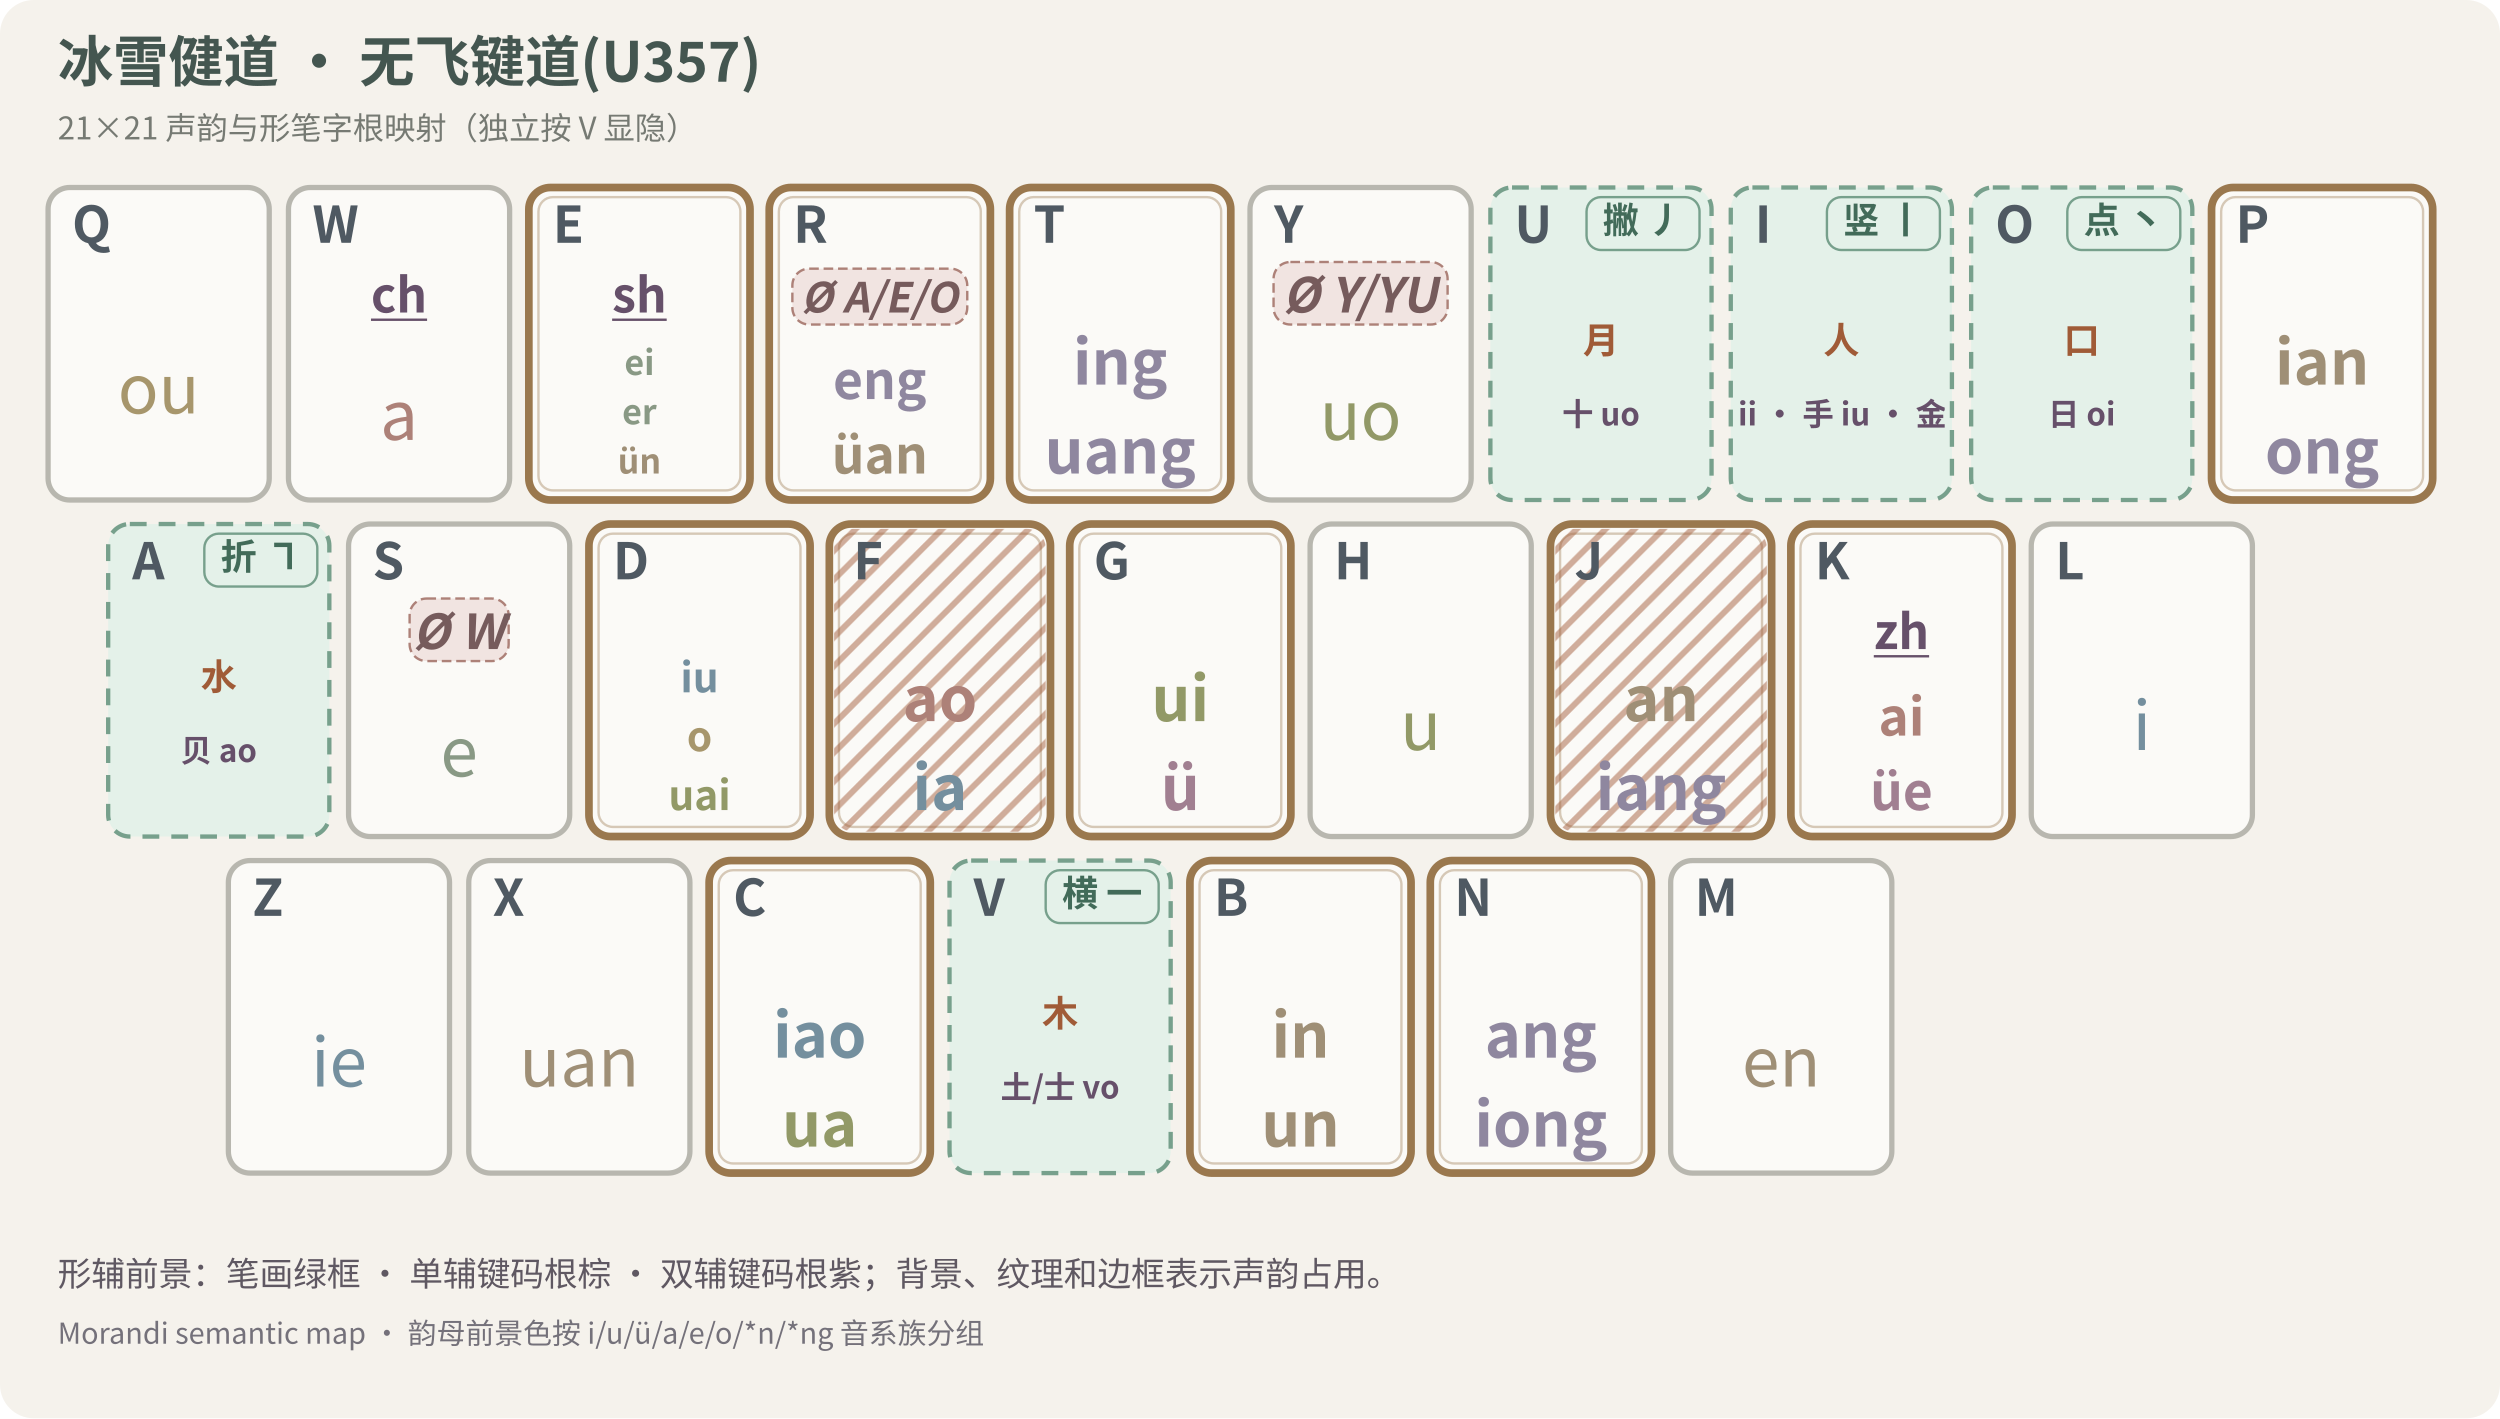
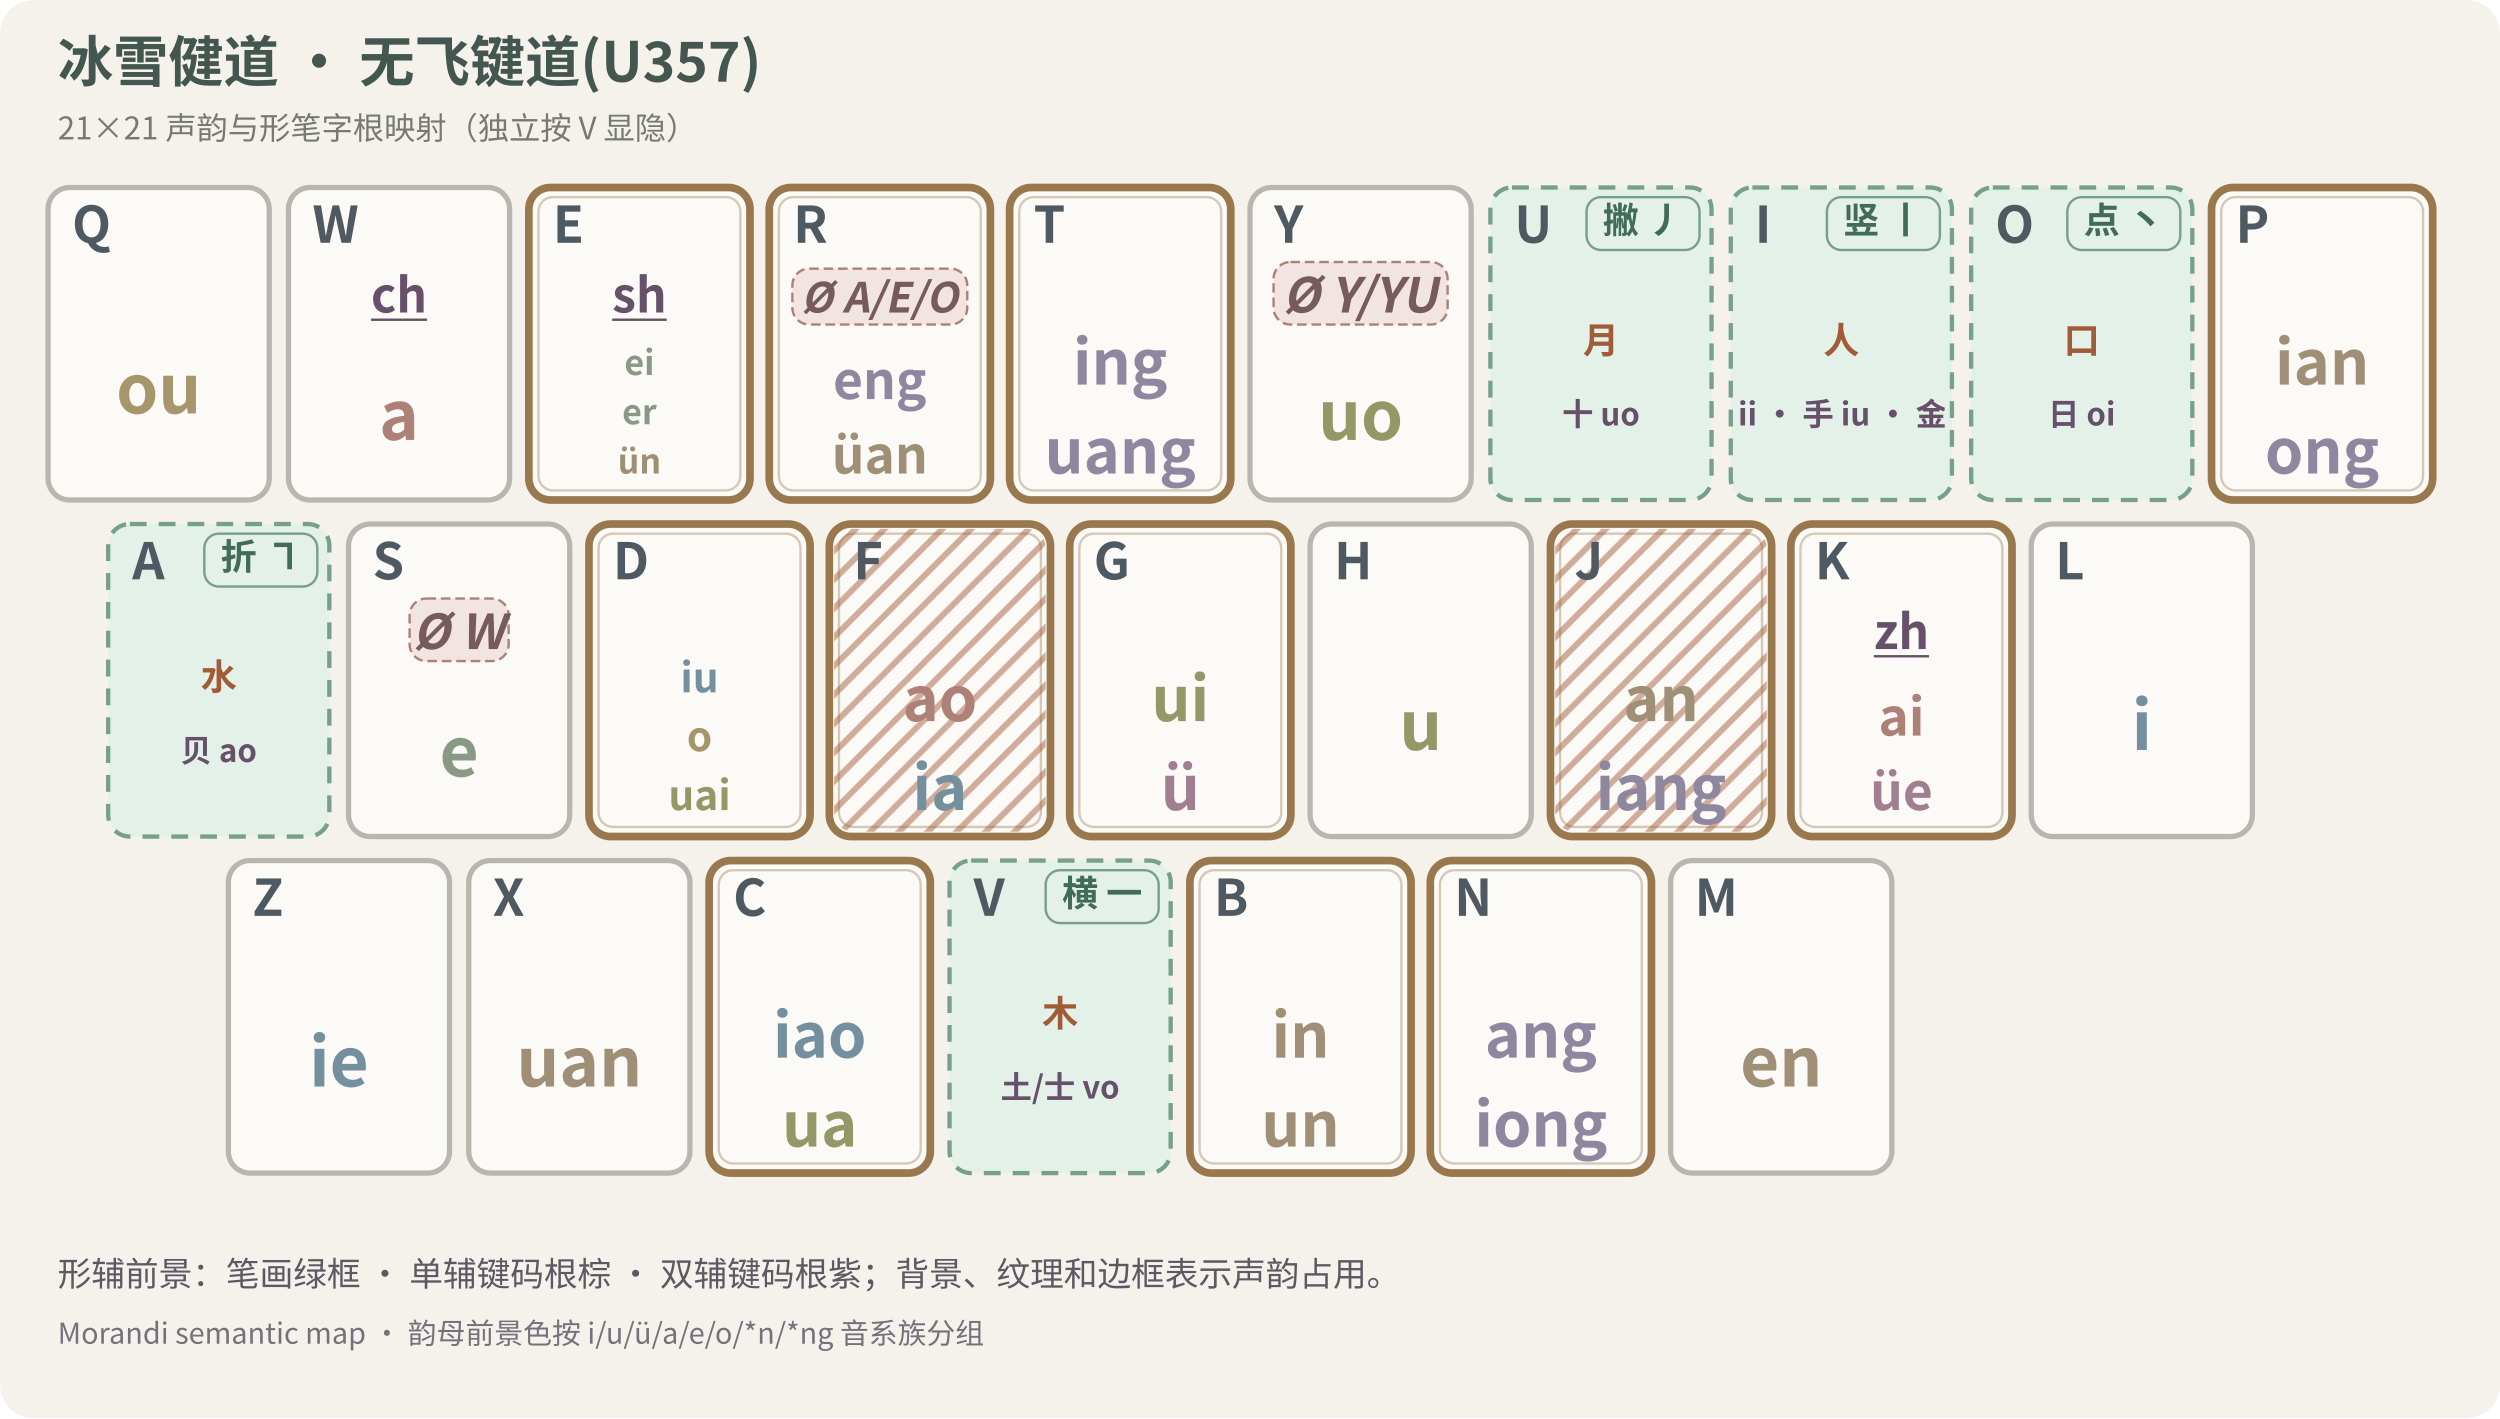
<svg xmlns="http://www.w3.org/2000/svg" class="keysvg nf4-keysvg" viewBox="0 0 1040 590" role="img" aria-labelledby="title desc">
  <defs>
    <pattern id="nf4-both" width="12" height="12" patternUnits="userSpaceOnUse">
      <rect width="12" height="12" fill="#fbfaf7" />
    </pattern>
    <pattern id="nf4-ionly" width="9" height="9" patternUnits="userSpaceOnUse">
      <rect width="9" height="9" fill="#e3eef4" />
      <path d="M2 0V9M7 0V9" stroke="#7399ad" stroke-opacity=".18" />
    </pattern>
    <pattern id="nf4-ronly" width="10" height="10" patternUnits="userSpaceOnUse">
      <rect width="10" height="10" fill="#f6ebd6" />
      <circle cx="3" cy="3" r="1.15" fill="#b39253" fill-opacity=".3" />
    </pattern>
    <pattern id="nf4-none" width="10" height="10" patternUnits="userSpaceOnUse">
      <rect width="10" height="10" fill="#eeece8" />
      <path d="M0 10L10 0" stroke="#aaa6a4" stroke-opacity=".14" />
    </pattern>
    <pattern id="nf4-multi" width="9" height="9" patternUnits="userSpaceOnUse">
      <rect width="9" height="9" fill="#f8efe2" />
      <path d="M-2 2L2-2M0 9L9 0M7 11L11 7" stroke="#9a784e" stroke-width="1.6" stroke-opacity=".27" />
    </pattern>
    <pattern id="nf4-anchor" width="12" height="12" patternUnits="userSpaceOnUse">
      <path d="M-3 3L3-3M0 12L12 0M9 15L15 9" stroke="#a05b37" stroke-width="2.5" stroke-opacity=".48" />
    </pattern>
  </defs>
  <rect width="1040" height="590" rx="14" fill="#f5f2ec" />
  <text x="24" y="34" font-family="Microsoft YaHei UI, Noto Sans CJK SC, sans-serif" font-size="23" fill="#445650" text-anchor="start" font-weight="760">冰雪健道 · 无飞键道(U357)</text>
  <text x="24" y="58" font-family="Microsoft YaHei UI, Noto Sans CJK SC, sans-serif" font-size="13" fill="#767a73" text-anchor="start" font-weight="500">21×21 声韵与形笔字根映射（独立按 V 显隐）</text>
  <g data-key="Q" data-role="sound">
    <clipPath id="snow_jiandao-clip-0-0">
      <rect x="23" y="81" width="86" height="124" rx="7" />
    </clipPath>
    <rect x="20" y="78" width="92" height="130" rx="9" fill="#fbfaf7" stroke="#b8b7af" stroke-width="2.2" />
    <g clip-path="url(#snow_jiandao-clip-0-0)">
      <text x="30" y="101" font-family="Microsoft YaHei UI, Noto Sans CJK SC, sans-serif" font-size="21" fill="#4f5962" text-anchor="start" font-weight="800" data-key-label="true">Q</text>
-       <text x="66" y="172" font-family="Microsoft YaHei UI, Noto Sans CJK SC, sans-serif" font-size="28" fill="#a7966c" text-anchor="middle" font-weight="540" data-final="ou">ou</text>
+       <text x="66" y="172" font-family="Microsoft YaHei UI, Noto Sans CJK SC, sans-serif" font-size="28" fill="#a7966c" text-anchor="middle" font-weight="600" data-final="ou">ou</text>
    </g>
  </g>
  <g data-key="W" data-role="sound">
    <clipPath id="snow_jiandao-clip-0-1">
      <rect x="123" y="81" width="86" height="124" rx="7" />
    </clipPath>
    <rect x="120" y="78" width="92" height="130" rx="9" fill="#fbfaf7" stroke="#b8b7af" stroke-width="2.2" />
    <g clip-path="url(#snow_jiandao-clip-0-1)">
      <text x="130" y="101" font-family="Microsoft YaHei UI, Noto Sans CJK SC, sans-serif" font-size="21" fill="#4f5962" text-anchor="start" font-weight="800" data-key-label="true">W</text>
      <text x="166" y="130" text-anchor="middle" font-family="Microsoft YaHei UI, Noto Sans CJK SC, sans-serif" font-size="20" font-weight="700" text-decoration="underline" fill="#66506a">ch</text>
-       <text x="166" y="183" font-family="Microsoft YaHei UI, Noto Sans CJK SC, sans-serif" font-size="28" fill="#ad8178" text-anchor="middle" font-weight="540" data-final="a">a</text>
+       <text x="166" y="183" font-family="Microsoft YaHei UI, Noto Sans CJK SC, sans-serif" font-size="28" fill="#ad8178" text-anchor="middle" font-weight="600" data-final="a">a</text>
    </g>
  </g>
  <g data-key="E" data-role="sound" data-multi="true">
    <clipPath id="snow_jiandao-clip-0-2">
      <rect x="223" y="81" width="86" height="124" rx="7" />
    </clipPath>
    <rect x="220" y="78" width="92" height="130" rx="9" fill="#fbfaf7" stroke="#9a784e" stroke-width="3.2" />
    <rect x="224" y="82" width="84" height="122" rx="6" fill="none" stroke="#9a784e" stroke-opacity=".38" />
    <g clip-path="url(#snow_jiandao-clip-0-2)">
      <text x="230" y="101" font-family="Microsoft YaHei UI, Noto Sans CJK SC, sans-serif" font-size="21" fill="#4f5962" text-anchor="start" font-weight="800" data-key-label="true">E</text>
      <text x="266" y="130" text-anchor="middle" font-family="Microsoft YaHei UI, Noto Sans CJK SC, sans-serif" font-size="20" font-weight="700" text-decoration="underline" fill="#66506a">sh</text>
-       <text x="266" y="156" font-family="Microsoft YaHei UI, Noto Sans CJK SC, sans-serif" font-size="14.145" fill="#899985" text-anchor="middle" font-weight="650" data-final="ei">ei</text>
-       <text x="266" y="176.5" font-family="Microsoft YaHei UI, Noto Sans CJK SC, sans-serif" font-size="14.145" fill="#899985" text-anchor="middle" font-weight="650" data-final="er">er</text>
-       <text x="266" y="197" font-family="Microsoft YaHei UI, Noto Sans CJK SC, sans-serif" font-size="14.145" fill="#9f8f76" text-anchor="middle" font-weight="650" data-final="vn">ün</text>
+       <text x="266" y="156" font-family="Microsoft YaHei UI, Noto Sans CJK SC, sans-serif" font-size="14.145" fill="#899985" text-anchor="middle" font-weight="750" data-final="ei">ei</text>
+       <text x="266" y="176.5" font-family="Microsoft YaHei UI, Noto Sans CJK SC, sans-serif" font-size="14.145" fill="#899985" text-anchor="middle" font-weight="750" data-final="er">er</text>
+       <text x="266" y="197" font-family="Microsoft YaHei UI, Noto Sans CJK SC, sans-serif" font-size="14.145" fill="#9f8f76" text-anchor="middle" font-weight="750" data-final="vn">ün</text>
    </g>
  </g>
  <g data-key="R" data-role="sound" data-multi="true">
    <clipPath id="snow_jiandao-clip-0-3">
      <rect x="323" y="81" width="86" height="124" rx="7" />
    </clipPath>
    <rect x="320" y="78" width="92" height="130" rx="9" fill="#fbfaf7" stroke="#9a784e" stroke-width="3.2" />
    <rect x="324" y="82" width="84" height="122" rx="6" fill="none" stroke="#9a784e" stroke-opacity=".38" />
    <g clip-path="url(#snow_jiandao-clip-0-3)">
      <text x="330" y="101" font-family="Microsoft YaHei UI, Noto Sans CJK SC, sans-serif" font-size="21" fill="#4f5962" text-anchor="start" font-weight="800" data-key-label="true">R</text>
      <rect x="329.621" y="111.759" width="72.759" height="23.241" rx="7" fill="#f1e4e1" stroke="#ad8178" stroke-dasharray="4 2" />
      <text x="366" y="130" text-anchor="middle" font-family="Microsoft YaHei UI, Noto Sans CJK SC, sans-serif" font-size="17.241" font-weight="700" font-style="italic" fill="#765b5c">Ø A/E/O</text>
-       <text x="366" y="166" font-family="Microsoft YaHei UI, Noto Sans CJK SC, sans-serif" font-size="21.39" fill="#8f879f" text-anchor="middle" font-weight="650" data-final="eng">eng</text>
-       <text x="366" y="197" font-family="Microsoft YaHei UI, Noto Sans CJK SC, sans-serif" font-size="21.39" fill="#9f8f76" text-anchor="middle" font-weight="650" data-final="van">üan</text>
+       <text x="366" y="166" font-family="Microsoft YaHei UI, Noto Sans CJK SC, sans-serif" font-size="21.39" fill="#8f879f" text-anchor="middle" font-weight="700" data-final="eng">eng</text>
+       <text x="366" y="197" font-family="Microsoft YaHei UI, Noto Sans CJK SC, sans-serif" font-size="21.39" fill="#9f8f76" text-anchor="middle" font-weight="700" data-final="van">üan</text>
    </g>
  </g>
  <g data-key="T" data-role="sound" data-multi="true">
    <clipPath id="snow_jiandao-clip-0-4">
      <rect x="423" y="81" width="86" height="124" rx="7" />
    </clipPath>
    <rect x="420" y="78" width="92" height="130" rx="9" fill="#fbfaf7" stroke="#9a784e" stroke-width="3.2" />
    <rect x="424" y="82" width="84" height="122" rx="6" fill="none" stroke="#9a784e" stroke-opacity=".38" />
    <g clip-path="url(#snow_jiandao-clip-0-4)">
      <text x="430" y="101" font-family="Microsoft YaHei UI, Noto Sans CJK SC, sans-serif" font-size="21" fill="#4f5962" text-anchor="start" font-weight="800" data-key-label="true">T</text>
-       <text x="466" y="160" font-family="Microsoft YaHei UI, Noto Sans CJK SC, sans-serif" font-size="25.53" fill="#8f879f" text-anchor="middle" font-weight="650" data-final="ing">ing</text>
-       <text x="466" y="197" font-family="Microsoft YaHei UI, Noto Sans CJK SC, sans-serif" font-size="25.53" fill="#8f879f" text-anchor="middle" font-weight="650" data-final="uang">uang</text>
+       <text x="466" y="160" font-family="Microsoft YaHei UI, Noto Sans CJK SC, sans-serif" font-size="25.53" fill="#8f879f" text-anchor="middle" font-weight="700" data-final="ing">ing</text>
+       <text x="466" y="197" font-family="Microsoft YaHei UI, Noto Sans CJK SC, sans-serif" font-size="25.53" fill="#8f879f" text-anchor="middle" font-weight="700" data-final="uang">uang</text>
    </g>
  </g>
  <g data-key="Y" data-role="sound">
    <clipPath id="snow_jiandao-clip-0-5">
      <rect x="523" y="81" width="86" height="124" rx="7" />
    </clipPath>
    <rect x="520" y="78" width="92" height="130" rx="9" fill="#fbfaf7" stroke="#b8b7af" stroke-width="2.2" />
    <g clip-path="url(#snow_jiandao-clip-0-5)">
      <text x="530" y="101" font-family="Microsoft YaHei UI, Noto Sans CJK SC, sans-serif" font-size="21" fill="#4f5962" text-anchor="start" font-weight="800" data-key-label="true">Y</text>
      <rect x="529.8" y="109" width="72.4" height="26" rx="7" fill="#f1e4e1" stroke="#ad8178" stroke-dasharray="4 2" />
      <text x="566" y="130" text-anchor="middle" font-family="Microsoft YaHei UI, Noto Sans CJK SC, sans-serif" font-size="20" font-weight="700" font-style="italic" fill="#765b5c">Ø Y/YU</text>
-       <text x="566" y="183" font-family="Microsoft YaHei UI, Noto Sans CJK SC, sans-serif" font-size="28" fill="#929967" text-anchor="middle" font-weight="540" data-final="uo">uo</text>
+       <text x="566" y="183" font-family="Microsoft YaHei UI, Noto Sans CJK SC, sans-serif" font-size="28" fill="#929967" text-anchor="middle" font-weight="600" data-final="uo">uo</text>
    </g>
  </g>
  <g data-key="U" data-role="auxiliary-only">
    <clipPath id="snow_jiandao-clip-0-6">
      <rect x="623" y="81" width="86" height="124" rx="7" />
    </clipPath>
    <rect x="620" y="78" width="92" height="130" rx="9" fill="#e4f1e9" stroke="#77a08c" stroke-width="1.8" stroke-dasharray="7 5" />
    <g clip-path="url(#snow_jiandao-clip-0-6)">
      <text x="630" y="101" font-family="Microsoft YaHei UI, Noto Sans CJK SC, sans-serif" font-size="21" fill="#4f5962" text-anchor="start" font-weight="800" data-key-label="true">U</text>
      <g data-aux-badge="stroke">
        <rect x="660" y="82" width="47" height="22" rx="6" fill="#e4f1e9" stroke="#77a08c" />
        <text x="683.5" y="97" font-family="Microsoft YaHei UI, Noto Sans CJK SC, sans-serif" font-size="15" fill="#426b59" text-anchor="middle" font-weight="750" data-aux-kind="stroke">撇 丿</text>
      </g>
      <text x="666" y="147" font-family="Microsoft YaHei UI, Noto Sans CJK SC, sans-serif" font-size="15" fill="#a05b37" text-anchor="middle" font-weight="750" data-aux-kind="single-root">月</text>
-       <text x="666" y="177" font-family="Microsoft YaHei UI, Noto Sans CJK SC, sans-serif" font-size="13" fill="#66506a" text-anchor="middle" font-weight="650" data-aux-kind="double-root">十 uo</text>
+       <text x="666" y="177" font-family="Microsoft YaHei UI, Noto Sans CJK SC, sans-serif" font-size="13" fill="#66506a" text-anchor="middle" font-weight="750" data-aux-kind="double-root">十 uo</text>
    </g>
  </g>
  <g data-key="I" data-role="auxiliary-only">
    <clipPath id="snow_jiandao-clip-0-7">
      <rect x="723" y="81" width="86" height="124" rx="7" />
    </clipPath>
    <rect x="720" y="78" width="92" height="130" rx="9" fill="#e4f1e9" stroke="#77a08c" stroke-width="1.8" stroke-dasharray="7 5" />
    <g clip-path="url(#snow_jiandao-clip-0-7)">
      <text x="730" y="101" font-family="Microsoft YaHei UI, Noto Sans CJK SC, sans-serif" font-size="21" fill="#4f5962" text-anchor="start" font-weight="800" data-key-label="true">I</text>
      <g data-aux-badge="stroke">
        <rect x="760" y="82" width="47" height="22" rx="6" fill="#e4f1e9" stroke="#77a08c" />
        <text x="783.5" y="97" font-family="Microsoft YaHei UI, Noto Sans CJK SC, sans-serif" font-size="15" fill="#426b59" text-anchor="middle" font-weight="750" data-aux-kind="stroke">竖 丨</text>
      </g>
      <text x="766" y="147" font-family="Microsoft YaHei UI, Noto Sans CJK SC, sans-serif" font-size="15" fill="#a05b37" text-anchor="middle" font-weight="750" data-aux-kind="single-root">人</text>
-       <text x="766" y="177" font-family="Microsoft YaHei UI, Noto Sans CJK SC, sans-serif" font-size="13" fill="#66506a" text-anchor="middle" font-weight="650" data-aux-kind="double-root" textLength="76" lengthAdjust="spacingAndGlyphs">艹 ii · 手 iu · 金 io</text>
+       <text x="766" y="177" font-family="Microsoft YaHei UI, Noto Sans CJK SC, sans-serif" font-size="13" fill="#66506a" text-anchor="middle" font-weight="750" data-aux-kind="double-root" textLength="76" lengthAdjust="spacingAndGlyphs">艹 ii · 手 iu · 金 io</text>
    </g>
  </g>
  <g data-key="O" data-role="auxiliary-only">
    <clipPath id="snow_jiandao-clip-0-8">
      <rect x="823" y="81" width="86" height="124" rx="7" />
    </clipPath>
    <rect x="820" y="78" width="92" height="130" rx="9" fill="#e4f1e9" stroke="#77a08c" stroke-width="1.8" stroke-dasharray="7 5" />
    <g clip-path="url(#snow_jiandao-clip-0-8)">
      <text x="830" y="101" font-family="Microsoft YaHei UI, Noto Sans CJK SC, sans-serif" font-size="21" fill="#4f5962" text-anchor="start" font-weight="800" data-key-label="true">O</text>
      <g data-aux-badge="stroke">
        <rect x="860" y="82" width="47" height="22" rx="6" fill="#e4f1e9" stroke="#77a08c" />
        <text x="883.5" y="97" font-family="Microsoft YaHei UI, Noto Sans CJK SC, sans-serif" font-size="15" fill="#426b59" text-anchor="middle" font-weight="750" data-aux-kind="stroke">点 丶</text>
      </g>
      <text x="866" y="147" font-family="Microsoft YaHei UI, Noto Sans CJK SC, sans-serif" font-size="15" fill="#a05b37" text-anchor="middle" font-weight="750" data-aux-kind="single-root">口</text>
-       <text x="866" y="177" font-family="Microsoft YaHei UI, Noto Sans CJK SC, sans-serif" font-size="13" fill="#66506a" text-anchor="middle" font-weight="650" data-aux-kind="double-root">日 oi</text>
+       <text x="866" y="177" font-family="Microsoft YaHei UI, Noto Sans CJK SC, sans-serif" font-size="13" fill="#66506a" text-anchor="middle" font-weight="750" data-aux-kind="double-root">日 oi</text>
    </g>
  </g>
  <g data-key="P" data-role="sound" data-multi="true">
    <clipPath id="snow_jiandao-clip-0-9">
      <rect x="923" y="81" width="86" height="124" rx="7" />
    </clipPath>
    <rect x="920" y="78" width="92" height="130" rx="9" fill="#fbfaf7" stroke="#9a784e" stroke-width="3.2" />
    <rect x="924" y="82" width="84" height="122" rx="6" fill="none" stroke="#9a784e" stroke-opacity=".38" />
    <g clip-path="url(#snow_jiandao-clip-0-9)">
      <text x="930" y="101" font-family="Microsoft YaHei UI, Noto Sans CJK SC, sans-serif" font-size="21" fill="#4f5962" text-anchor="start" font-weight="800" data-key-label="true">P</text>
-       <text x="966" y="160" font-family="Microsoft YaHei UI, Noto Sans CJK SC, sans-serif" font-size="25.53" fill="#9f8f76" text-anchor="middle" font-weight="650" data-final="ian">ian</text>
-       <text x="966" y="197" font-family="Microsoft YaHei UI, Noto Sans CJK SC, sans-serif" font-size="25.53" fill="#8f879f" text-anchor="middle" font-weight="650" data-final="ong">ong</text>
+       <text x="966" y="160" font-family="Microsoft YaHei UI, Noto Sans CJK SC, sans-serif" font-size="25.53" fill="#9f8f76" text-anchor="middle" font-weight="700" data-final="ian">ian</text>
+       <text x="966" y="197" font-family="Microsoft YaHei UI, Noto Sans CJK SC, sans-serif" font-size="25.53" fill="#8f879f" text-anchor="middle" font-weight="700" data-final="ong">ong</text>
    </g>
  </g>
  <g data-key="A" data-role="auxiliary-only">
    <clipPath id="snow_jiandao-clip-1-0">
      <rect x="48" y="221" width="86" height="124" rx="7" />
    </clipPath>
    <rect x="45" y="218" width="92" height="130" rx="9" fill="#e4f1e9" stroke="#77a08c" stroke-width="1.8" stroke-dasharray="7 5" />
    <g clip-path="url(#snow_jiandao-clip-1-0)">
      <text x="55" y="241" font-family="Microsoft YaHei UI, Noto Sans CJK SC, sans-serif" font-size="21" fill="#4f5962" text-anchor="start" font-weight="800" data-key-label="true">A</text>
      <g data-aux-badge="stroke">
        <rect x="85" y="222" width="47" height="22" rx="6" fill="#e4f1e9" stroke="#77a08c" />
        <text x="108.5" y="237" font-family="Microsoft YaHei UI, Noto Sans CJK SC, sans-serif" font-size="15" fill="#426b59" text-anchor="middle" font-weight="750" data-aux-kind="stroke">折 ㇕</text>
      </g>
      <text x="91" y="287" font-family="Microsoft YaHei UI, Noto Sans CJK SC, sans-serif" font-size="15" fill="#a05b37" text-anchor="middle" font-weight="750" data-aux-kind="single-root">水</text>
-       <text x="91" y="317" font-family="Microsoft YaHei UI, Noto Sans CJK SC, sans-serif" font-size="13" fill="#66506a" text-anchor="middle" font-weight="650" data-aux-kind="double-root">贝 ao</text>
+       <text x="91" y="317" font-family="Microsoft YaHei UI, Noto Sans CJK SC, sans-serif" font-size="13" fill="#66506a" text-anchor="middle" font-weight="750" data-aux-kind="double-root">贝 ao</text>
    </g>
  </g>
  <g data-key="S" data-role="sound">
    <clipPath id="snow_jiandao-clip-1-1">
      <rect x="148" y="221" width="86" height="124" rx="7" />
    </clipPath>
    <rect x="145" y="218" width="92" height="130" rx="9" fill="#fbfaf7" stroke="#b8b7af" stroke-width="2.2" />
    <g clip-path="url(#snow_jiandao-clip-1-1)">
      <text x="155" y="241" font-family="Microsoft YaHei UI, Noto Sans CJK SC, sans-serif" font-size="21" fill="#4f5962" text-anchor="start" font-weight="800" data-key-label="true">S</text>
      <rect x="170.4" y="249" width="41.2" height="26" rx="7" fill="#f1e4e1" stroke="#ad8178" stroke-dasharray="4 2" />
      <text x="191" y="270" text-anchor="middle" font-family="Microsoft YaHei UI, Noto Sans CJK SC, sans-serif" font-size="20" font-weight="700" font-style="italic" fill="#765b5c">Ø W</text>
-       <text x="191" y="323" font-family="Microsoft YaHei UI, Noto Sans CJK SC, sans-serif" font-size="28" fill="#899985" text-anchor="middle" font-weight="540" data-final="e">e</text>
+       <text x="191" y="323" font-family="Microsoft YaHei UI, Noto Sans CJK SC, sans-serif" font-size="28" fill="#899985" text-anchor="middle" font-weight="600" data-final="e">e</text>
    </g>
  </g>
  <g data-key="D" data-role="sound" data-multi="true">
    <clipPath id="snow_jiandao-clip-1-2">
      <rect x="248" y="221" width="86" height="124" rx="7" />
    </clipPath>
    <rect x="245" y="218" width="92" height="130" rx="9" fill="#fbfaf7" stroke="#9a784e" stroke-width="3.2" />
    <rect x="249" y="222" width="84" height="122" rx="6" fill="none" stroke="#9a784e" stroke-opacity=".38" />
    <g clip-path="url(#snow_jiandao-clip-1-2)">
      <text x="255" y="241" font-family="Microsoft YaHei UI, Noto Sans CJK SC, sans-serif" font-size="21" fill="#4f5962" text-anchor="start" font-weight="800" data-key-label="true">D</text>
-       <text x="291" y="288" font-family="Microsoft YaHei UI, Noto Sans CJK SC, sans-serif" font-size="16.905" fill="#748f9e" text-anchor="middle" font-weight="650" data-final="iu">iu</text>
-       <text x="291" y="312.5" font-family="Microsoft YaHei UI, Noto Sans CJK SC, sans-serif" font-size="16.905" fill="#a7966c" text-anchor="middle" font-weight="650" data-final="o">o</text>
-       <text x="291" y="337" font-family="Microsoft YaHei UI, Noto Sans CJK SC, sans-serif" font-size="16.905" fill="#929967" text-anchor="middle" font-weight="650" data-final="uai">uai</text>
+       <text x="291" y="288" font-family="Microsoft YaHei UI, Noto Sans CJK SC, sans-serif" font-size="16.905" fill="#748f9e" text-anchor="middle" font-weight="750" data-final="iu">iu</text>
+       <text x="291" y="312.5" font-family="Microsoft YaHei UI, Noto Sans CJK SC, sans-serif" font-size="16.905" fill="#a7966c" text-anchor="middle" font-weight="750" data-final="o">o</text>
+       <text x="291" y="337" font-family="Microsoft YaHei UI, Noto Sans CJK SC, sans-serif" font-size="16.905" fill="#929967" text-anchor="middle" font-weight="750" data-final="uai">uai</text>
    </g>
  </g>
  <g data-key="F" data-role="sound" data-multi="true">
    <clipPath id="snow_jiandao-clip-1-3">
      <rect x="348" y="221" width="86" height="124" rx="7" />
    </clipPath>
    <rect x="345" y="218" width="92" height="130" rx="9" fill="#fbfaf7" stroke="#9a784e" stroke-width="3.2" />
    <rect x="349" y="222" width="84" height="122" rx="6" fill="none" stroke="#9a784e" stroke-opacity=".38" />
    <rect x="347" y="220" width="88" height="126" rx="8" fill="url(#nf4-anchor)" pointer-events="none" />
    <g clip-path="url(#snow_jiandao-clip-1-3)">
      <text x="355" y="241" font-family="Microsoft YaHei UI, Noto Sans CJK SC, sans-serif" font-size="21" fill="#4f5962" text-anchor="start" font-weight="800" data-key-label="true">F</text>
-       <text x="391" y="300" font-family="Microsoft YaHei UI, Noto Sans CJK SC, sans-serif" font-size="25.53" fill="#ad8178" text-anchor="middle" font-weight="650" data-final="ao">ao</text>
-       <text x="391" y="337" font-family="Microsoft YaHei UI, Noto Sans CJK SC, sans-serif" font-size="25.53" fill="#748f9e" text-anchor="middle" font-weight="650" data-final="ia">ia</text>
+       <text x="391" y="300" font-family="Microsoft YaHei UI, Noto Sans CJK SC, sans-serif" font-size="25.53" fill="#ad8178" text-anchor="middle" font-weight="700" data-final="ao">ao</text>
+       <text x="391" y="337" font-family="Microsoft YaHei UI, Noto Sans CJK SC, sans-serif" font-size="25.53" fill="#748f9e" text-anchor="middle" font-weight="700" data-final="ia">ia</text>
    </g>
  </g>
  <g data-key="G" data-role="sound" data-multi="true">
    <clipPath id="snow_jiandao-clip-1-4">
      <rect x="448" y="221" width="86" height="124" rx="7" />
    </clipPath>
    <rect x="445" y="218" width="92" height="130" rx="9" fill="#fbfaf7" stroke="#9a784e" stroke-width="3.2" />
    <rect x="449" y="222" width="84" height="122" rx="6" fill="none" stroke="#9a784e" stroke-opacity=".38" />
    <g clip-path="url(#snow_jiandao-clip-1-4)">
      <text x="455" y="241" font-family="Microsoft YaHei UI, Noto Sans CJK SC, sans-serif" font-size="21" fill="#4f5962" text-anchor="start" font-weight="800" data-key-label="true">G</text>
-       <text x="491" y="300" font-family="Microsoft YaHei UI, Noto Sans CJK SC, sans-serif" font-size="25.53" fill="#929967" text-anchor="middle" font-weight="650" data-final="ui">ui</text>
-       <text x="491" y="337" font-family="Microsoft YaHei UI, Noto Sans CJK SC, sans-serif" font-size="25.53" fill="#a17f91" text-anchor="middle" font-weight="650" data-final="v">ü</text>
+       <text x="491" y="300" font-family="Microsoft YaHei UI, Noto Sans CJK SC, sans-serif" font-size="25.53" fill="#929967" text-anchor="middle" font-weight="700" data-final="ui">ui</text>
+       <text x="491" y="337" font-family="Microsoft YaHei UI, Noto Sans CJK SC, sans-serif" font-size="25.53" fill="#a17f91" text-anchor="middle" font-weight="700" data-final="v">ü</text>
    </g>
  </g>
  <g data-key="H" data-role="sound">
    <clipPath id="snow_jiandao-clip-1-5">
      <rect x="548" y="221" width="86" height="124" rx="7" />
    </clipPath>
    <rect x="545" y="218" width="92" height="130" rx="9" fill="#fbfaf7" stroke="#b8b7af" stroke-width="2.2" />
    <g clip-path="url(#snow_jiandao-clip-1-5)">
      <text x="555" y="241" font-family="Microsoft YaHei UI, Noto Sans CJK SC, sans-serif" font-size="21" fill="#4f5962" text-anchor="start" font-weight="800" data-key-label="true">H</text>
-       <text x="591" y="312" font-family="Microsoft YaHei UI, Noto Sans CJK SC, sans-serif" font-size="28" fill="#929967" text-anchor="middle" font-weight="540" data-final="u">u</text>
+       <text x="591" y="312" font-family="Microsoft YaHei UI, Noto Sans CJK SC, sans-serif" font-size="28" fill="#929967" text-anchor="middle" font-weight="600" data-final="u">u</text>
    </g>
  </g>
  <g data-key="J" data-role="sound" data-multi="true">
    <clipPath id="snow_jiandao-clip-1-6">
      <rect x="648" y="221" width="86" height="124" rx="7" />
    </clipPath>
    <rect x="645" y="218" width="92" height="130" rx="9" fill="#fbfaf7" stroke="#9a784e" stroke-width="3.2" />
    <rect x="649" y="222" width="84" height="122" rx="6" fill="none" stroke="#9a784e" stroke-opacity=".38" />
    <rect x="647" y="220" width="88" height="126" rx="8" fill="url(#nf4-anchor)" pointer-events="none" />
    <g clip-path="url(#snow_jiandao-clip-1-6)">
      <text x="655" y="241" font-family="Microsoft YaHei UI, Noto Sans CJK SC, sans-serif" font-size="21" fill="#4f5962" text-anchor="start" font-weight="800" data-key-label="true">J</text>
-       <text x="691" y="300" font-family="Microsoft YaHei UI, Noto Sans CJK SC, sans-serif" font-size="25.53" fill="#9f8f76" text-anchor="middle" font-weight="650" data-final="an">an</text>
-       <text x="691" y="337" font-family="Microsoft YaHei UI, Noto Sans CJK SC, sans-serif" font-size="25.53" fill="#8f879f" text-anchor="middle" font-weight="650" data-final="iang">iang</text>
+       <text x="691" y="300" font-family="Microsoft YaHei UI, Noto Sans CJK SC, sans-serif" font-size="25.53" fill="#9f8f76" text-anchor="middle" font-weight="700" data-final="an">an</text>
+       <text x="691" y="337" font-family="Microsoft YaHei UI, Noto Sans CJK SC, sans-serif" font-size="25.53" fill="#8f879f" text-anchor="middle" font-weight="700" data-final="iang">iang</text>
    </g>
  </g>
  <g data-key="K" data-role="sound" data-multi="true">
    <clipPath id="snow_jiandao-clip-1-7">
      <rect x="748" y="221" width="86" height="124" rx="7" />
    </clipPath>
    <rect x="745" y="218" width="92" height="130" rx="9" fill="#fbfaf7" stroke="#9a784e" stroke-width="3.2" />
    <rect x="749" y="222" width="84" height="122" rx="6" fill="none" stroke="#9a784e" stroke-opacity=".38" />
    <g clip-path="url(#snow_jiandao-clip-1-7)">
      <text x="755" y="241" font-family="Microsoft YaHei UI, Noto Sans CJK SC, sans-serif" font-size="21" fill="#4f5962" text-anchor="start" font-weight="800" data-key-label="true">K</text>
      <text x="791" y="270" text-anchor="middle" font-family="Microsoft YaHei UI, Noto Sans CJK SC, sans-serif" font-size="20" font-weight="700" text-decoration="underline" fill="#66506a">zh</text>
-       <text x="791" y="306" font-family="Microsoft YaHei UI, Noto Sans CJK SC, sans-serif" font-size="21.39" fill="#ad8178" text-anchor="middle" font-weight="650" data-final="ai">ai</text>
-       <text x="791" y="337" font-family="Microsoft YaHei UI, Noto Sans CJK SC, sans-serif" font-size="21.39" fill="#a17f91" text-anchor="middle" font-weight="650" data-final="ve">üe</text>
+       <text x="791" y="306" font-family="Microsoft YaHei UI, Noto Sans CJK SC, sans-serif" font-size="21.39" fill="#ad8178" text-anchor="middle" font-weight="700" data-final="ai">ai</text>
+       <text x="791" y="337" font-family="Microsoft YaHei UI, Noto Sans CJK SC, sans-serif" font-size="21.39" fill="#a17f91" text-anchor="middle" font-weight="700" data-final="ve">üe</text>
    </g>
  </g>
  <g data-key="L" data-role="sound">
    <clipPath id="snow_jiandao-clip-1-8">
      <rect x="848" y="221" width="86" height="124" rx="7" />
    </clipPath>
    <rect x="845" y="218" width="92" height="130" rx="9" fill="#fbfaf7" stroke="#b8b7af" stroke-width="2.2" />
    <g clip-path="url(#snow_jiandao-clip-1-8)">
      <text x="855" y="241" font-family="Microsoft YaHei UI, Noto Sans CJK SC, sans-serif" font-size="21" fill="#4f5962" text-anchor="start" font-weight="800" data-key-label="true">L</text>
-       <text x="891" y="312" font-family="Microsoft YaHei UI, Noto Sans CJK SC, sans-serif" font-size="28" fill="#748f9e" text-anchor="middle" font-weight="540" data-final="i">i</text>
+       <text x="891" y="312" font-family="Microsoft YaHei UI, Noto Sans CJK SC, sans-serif" font-size="28" fill="#748f9e" text-anchor="middle" font-weight="600" data-final="i">i</text>
    </g>
  </g>
  <g data-key="Z" data-role="sound">
    <clipPath id="snow_jiandao-clip-2-0">
      <rect x="98" y="361" width="86" height="124" rx="7" />
    </clipPath>
    <rect x="95" y="358" width="92" height="130" rx="9" fill="#fbfaf7" stroke="#b8b7af" stroke-width="2.2" />
    <g clip-path="url(#snow_jiandao-clip-2-0)">
      <text x="105" y="381" font-family="Microsoft YaHei UI, Noto Sans CJK SC, sans-serif" font-size="21" fill="#4f5962" text-anchor="start" font-weight="800" data-key-label="true">Z</text>
-       <text x="141" y="452" font-family="Microsoft YaHei UI, Noto Sans CJK SC, sans-serif" font-size="28" fill="#748f9e" text-anchor="middle" font-weight="540" data-final="ie">ie</text>
+       <text x="141" y="452" font-family="Microsoft YaHei UI, Noto Sans CJK SC, sans-serif" font-size="28" fill="#748f9e" text-anchor="middle" font-weight="600" data-final="ie">ie</text>
    </g>
  </g>
  <g data-key="X" data-role="sound">
    <clipPath id="snow_jiandao-clip-2-1">
      <rect x="198" y="361" width="86" height="124" rx="7" />
    </clipPath>
    <rect x="195" y="358" width="92" height="130" rx="9" fill="#fbfaf7" stroke="#b8b7af" stroke-width="2.2" />
    <g clip-path="url(#snow_jiandao-clip-2-1)">
      <text x="205" y="381" font-family="Microsoft YaHei UI, Noto Sans CJK SC, sans-serif" font-size="21" fill="#4f5962" text-anchor="start" font-weight="800" data-key-label="true">X</text>
-       <text x="241" y="452" font-family="Microsoft YaHei UI, Noto Sans CJK SC, sans-serif" font-size="28" fill="#9f8f76" text-anchor="middle" font-weight="540" data-final="uan">uan</text>
+       <text x="241" y="452" font-family="Microsoft YaHei UI, Noto Sans CJK SC, sans-serif" font-size="28" fill="#9f8f76" text-anchor="middle" font-weight="600" data-final="uan">uan</text>
    </g>
  </g>
  <g data-key="C" data-role="sound" data-multi="true">
    <clipPath id="snow_jiandao-clip-2-2">
      <rect x="298" y="361" width="86" height="124" rx="7" />
    </clipPath>
    <rect x="295" y="358" width="92" height="130" rx="9" fill="#fbfaf7" stroke="#9a784e" stroke-width="3.2" />
    <rect x="299" y="362" width="84" height="122" rx="6" fill="none" stroke="#9a784e" stroke-opacity=".38" />
    <g clip-path="url(#snow_jiandao-clip-2-2)">
      <text x="305" y="381" font-family="Microsoft YaHei UI, Noto Sans CJK SC, sans-serif" font-size="21" fill="#4f5962" text-anchor="start" font-weight="800" data-key-label="true">C</text>
-       <text x="341" y="440" font-family="Microsoft YaHei UI, Noto Sans CJK SC, sans-serif" font-size="25.53" fill="#748f9e" text-anchor="middle" font-weight="650" data-final="iao">iao</text>
-       <text x="341" y="477" font-family="Microsoft YaHei UI, Noto Sans CJK SC, sans-serif" font-size="25.53" fill="#929967" text-anchor="middle" font-weight="650" data-final="ua">ua</text>
+       <text x="341" y="440" font-family="Microsoft YaHei UI, Noto Sans CJK SC, sans-serif" font-size="25.53" fill="#748f9e" text-anchor="middle" font-weight="700" data-final="iao">iao</text>
+       <text x="341" y="477" font-family="Microsoft YaHei UI, Noto Sans CJK SC, sans-serif" font-size="25.53" fill="#929967" text-anchor="middle" font-weight="700" data-final="ua">ua</text>
    </g>
  </g>
  <g data-key="V" data-role="auxiliary-only">
    <clipPath id="snow_jiandao-clip-2-3">
      <rect x="398" y="361" width="86" height="124" rx="7" />
    </clipPath>
    <rect x="395" y="358" width="92" height="130" rx="9" fill="#e4f1e9" stroke="#77a08c" stroke-width="1.8" stroke-dasharray="7 5" />
    <g clip-path="url(#snow_jiandao-clip-2-3)">
      <text x="405" y="381" font-family="Microsoft YaHei UI, Noto Sans CJK SC, sans-serif" font-size="21" fill="#4f5962" text-anchor="start" font-weight="800" data-key-label="true">V</text>
      <g data-aux-badge="stroke">
        <rect x="435" y="362" width="47" height="22" rx="6" fill="#e4f1e9" stroke="#77a08c" />
        <text x="458.5" y="377" font-family="Microsoft YaHei UI, Noto Sans CJK SC, sans-serif" font-size="15" fill="#426b59" text-anchor="middle" font-weight="750" data-aux-kind="stroke">横 一</text>
      </g>
      <text x="441" y="427" font-family="Microsoft YaHei UI, Noto Sans CJK SC, sans-serif" font-size="15" fill="#a05b37" text-anchor="middle" font-weight="750" data-aux-kind="single-root">木</text>
-       <text x="441" y="457" font-family="Microsoft YaHei UI, Noto Sans CJK SC, sans-serif" font-size="13" fill="#66506a" text-anchor="middle" font-weight="650" data-aux-kind="double-root">土/士 vo</text>
+       <text x="441" y="457" font-family="Microsoft YaHei UI, Noto Sans CJK SC, sans-serif" font-size="13" fill="#66506a" text-anchor="middle" font-weight="750" data-aux-kind="double-root">土/士 vo</text>
    </g>
  </g>
  <g data-key="B" data-role="sound" data-multi="true">
    <clipPath id="snow_jiandao-clip-2-4">
      <rect x="498" y="361" width="86" height="124" rx="7" />
    </clipPath>
    <rect x="495" y="358" width="92" height="130" rx="9" fill="#fbfaf7" stroke="#9a784e" stroke-width="3.2" />
    <rect x="499" y="362" width="84" height="122" rx="6" fill="none" stroke="#9a784e" stroke-opacity=".38" />
    <g clip-path="url(#snow_jiandao-clip-2-4)">
      <text x="505" y="381" font-family="Microsoft YaHei UI, Noto Sans CJK SC, sans-serif" font-size="21" fill="#4f5962" text-anchor="start" font-weight="800" data-key-label="true">B</text>
-       <text x="541" y="440" font-family="Microsoft YaHei UI, Noto Sans CJK SC, sans-serif" font-size="25.53" fill="#9f8f76" text-anchor="middle" font-weight="650" data-final="in">in</text>
-       <text x="541" y="477" font-family="Microsoft YaHei UI, Noto Sans CJK SC, sans-serif" font-size="25.53" fill="#9f8f76" text-anchor="middle" font-weight="650" data-final="un">un</text>
+       <text x="541" y="440" font-family="Microsoft YaHei UI, Noto Sans CJK SC, sans-serif" font-size="25.53" fill="#9f8f76" text-anchor="middle" font-weight="700" data-final="in">in</text>
+       <text x="541" y="477" font-family="Microsoft YaHei UI, Noto Sans CJK SC, sans-serif" font-size="25.53" fill="#9f8f76" text-anchor="middle" font-weight="700" data-final="un">un</text>
    </g>
  </g>
  <g data-key="N" data-role="sound" data-multi="true">
    <clipPath id="snow_jiandao-clip-2-5">
      <rect x="598" y="361" width="86" height="124" rx="7" />
    </clipPath>
    <rect x="595" y="358" width="92" height="130" rx="9" fill="#fbfaf7" stroke="#9a784e" stroke-width="3.2" />
    <rect x="599" y="362" width="84" height="122" rx="6" fill="none" stroke="#9a784e" stroke-opacity=".38" />
    <g clip-path="url(#snow_jiandao-clip-2-5)">
      <text x="605" y="381" font-family="Microsoft YaHei UI, Noto Sans CJK SC, sans-serif" font-size="21" fill="#4f5962" text-anchor="start" font-weight="800" data-key-label="true">N</text>
-       <text x="641" y="440" font-family="Microsoft YaHei UI, Noto Sans CJK SC, sans-serif" font-size="25.53" fill="#8f879f" text-anchor="middle" font-weight="650" data-final="ang">ang</text>
-       <text x="641" y="477" font-family="Microsoft YaHei UI, Noto Sans CJK SC, sans-serif" font-size="25.53" fill="#8f879f" text-anchor="middle" font-weight="650" data-final="iong">iong</text>
+       <text x="641" y="440" font-family="Microsoft YaHei UI, Noto Sans CJK SC, sans-serif" font-size="25.53" fill="#8f879f" text-anchor="middle" font-weight="700" data-final="ang">ang</text>
+       <text x="641" y="477" font-family="Microsoft YaHei UI, Noto Sans CJK SC, sans-serif" font-size="25.53" fill="#8f879f" text-anchor="middle" font-weight="700" data-final="iong">iong</text>
    </g>
  </g>
  <g data-key="M" data-role="sound">
    <clipPath id="snow_jiandao-clip-2-6">
      <rect x="698" y="361" width="86" height="124" rx="7" />
    </clipPath>
    <rect x="695" y="358" width="92" height="130" rx="9" fill="#fbfaf7" stroke="#b8b7af" stroke-width="2.2" />
    <g clip-path="url(#snow_jiandao-clip-2-6)">
      <text x="705" y="381" font-family="Microsoft YaHei UI, Noto Sans CJK SC, sans-serif" font-size="21" fill="#4f5962" text-anchor="start" font-weight="800" data-key-label="true">M</text>
-       <text x="741" y="452" font-family="Microsoft YaHei UI, Noto Sans CJK SC, sans-serif" font-size="28" fill="#9f8f76" text-anchor="middle" font-weight="540" data-final="en">en</text>
+       <text x="741" y="452" font-family="Microsoft YaHei UI, Noto Sans CJK SC, sans-serif" font-size="28" fill="#9f8f76" text-anchor="middle" font-weight="600" data-final="en">en</text>
    </g>
  </g>
  <text x="24" y="535" font-family="Microsoft YaHei UI, Noto Sans CJK SC, sans-serif" font-size="14" fill="#5f5862" text-anchor="start" font-weight="500">形辅前景：笔画绿框 · 单辅键码根棕 · 双辅键码根紫；背景、纹理和边框表示声韵占用。</text>
  <text x="24" y="559" font-family="Microsoft YaHei UI, Noto Sans CJK SC, sans-serif" font-size="12" fill="#74717a" text-anchor="start" font-weight="500">Morandi semantic map · 韵母前景色按 i/u/ü/a/e/o/*n/*ng 音系族分组</text>
</svg>
